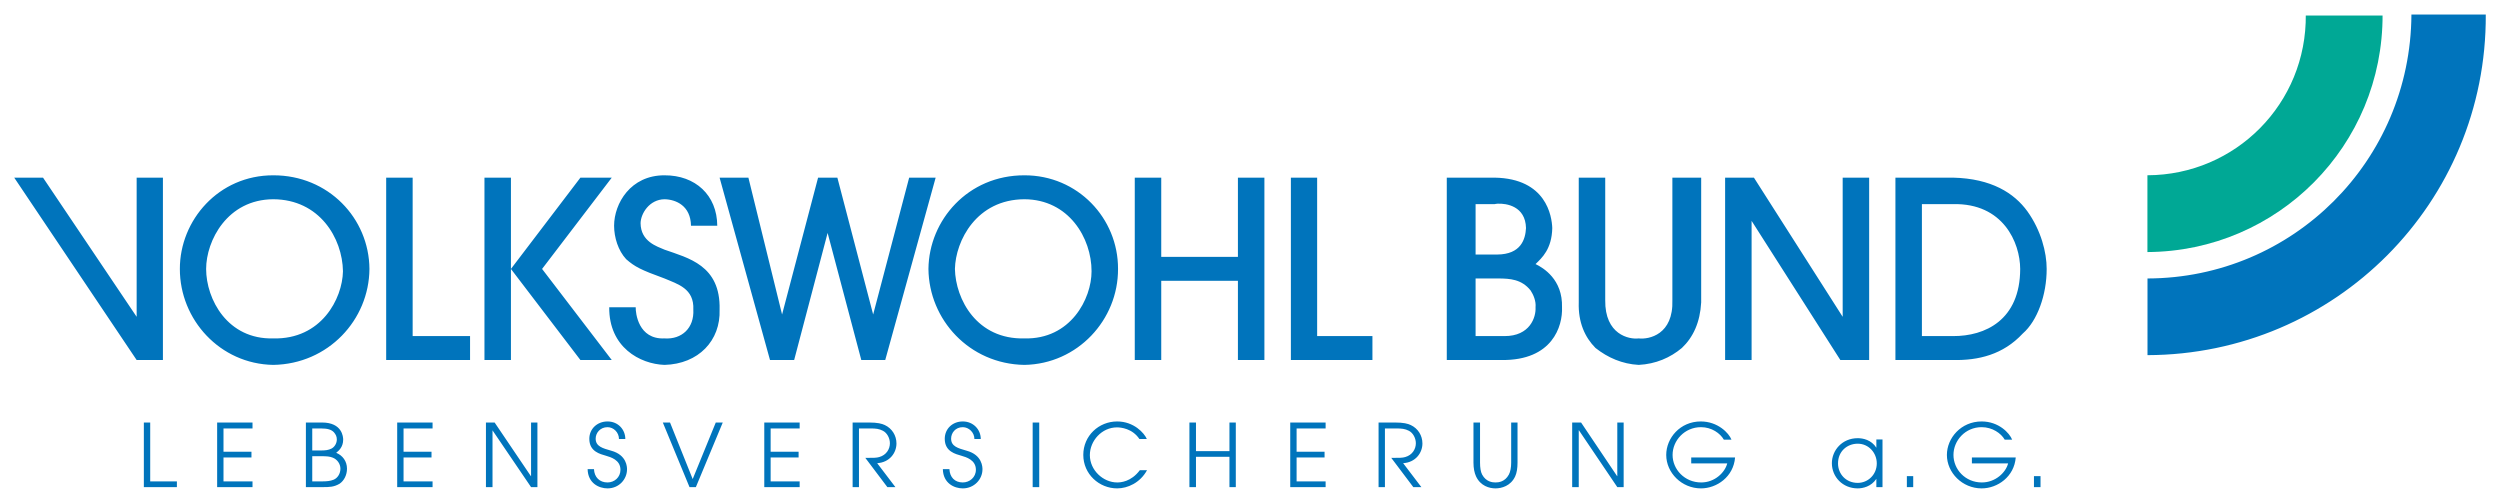
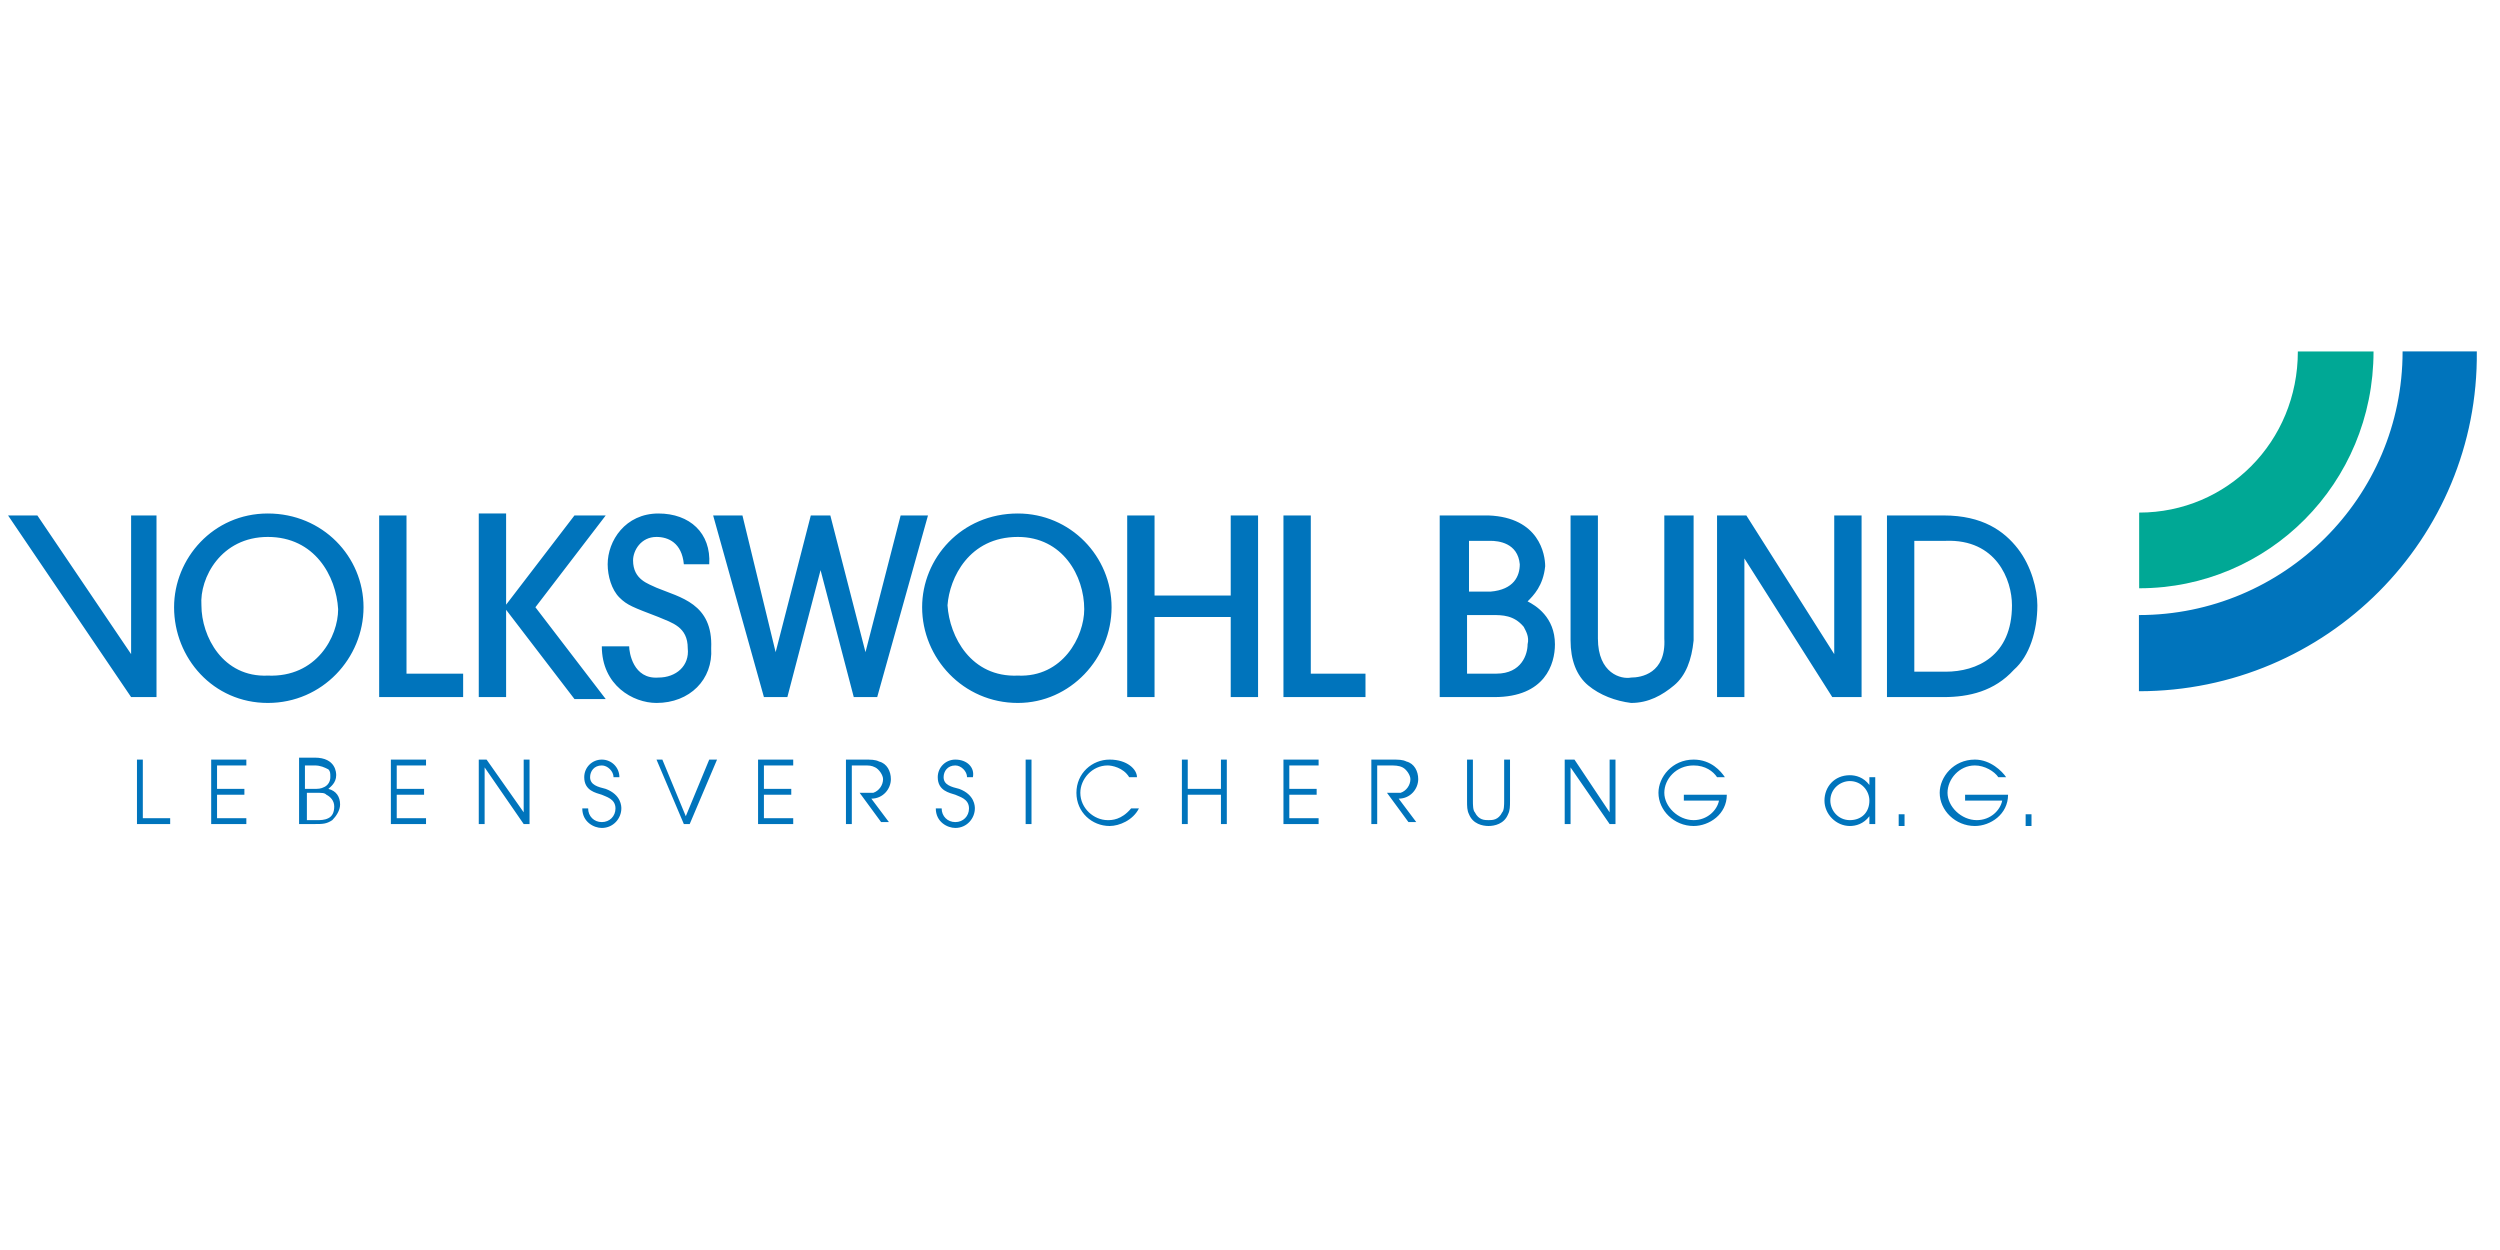
- <svg xmlns="http://www.w3.org/2000/svg" version="1.0" width="1024" height="206" viewBox="-2.097 -2.097 368.82 74.101" id="svg2675">
-   <defs id="defs2677">
-     <clipPath id="clipPath2622">
-       <path d="M 274.477,814.404 L 566.097,814.404 L 566.097,754.003 L 274.477,754.003 L 274.477,814.404 z" id="path2624" />
-     </clipPath>
-   </defs>
-   <g transform="translate(-192.6872,-497.4091)" id="layer1">
-     <path d="M 546.343,497.409 C 546.223,518.987 528.861,536.29 507.406,536.347 L 507.406,547.659 C 535.066,547.569 557.455,525.192 557.312,497.409 L 546.343,497.409 z M 230.906,521.128 C 222.852,521.108 217.111,527.752 217.125,534.94 C 217.111,542.405 223.033,548.967 230.906,549.097 C 239.03,548.967 245.042,542.442 245.093,534.94 C 245.042,527.463 239.03,521.108 230.906,521.128 z M 288.625,521.128 C 283.623,521.108 281.19,525.282 281.187,528.565 C 281.19,530.288 281.781,532.228 282.968,533.503 C 284.247,534.622 285.111,535.069 288.625,536.347 C 290.552,537.173 293.02,537.817 292.875,540.94 C 293.02,543.657 291.168,545.364 288.625,545.19 C 284.748,545.364 284.347,541.417 284.375,540.597 L 280.468,540.597 C 280.417,546.497 285.002,548.967 288.625,549.097 C 293.635,548.967 296.918,545.507 296.75,540.94 C 296.918,534.372 292.076,533.325 288.625,532.097 C 287.541,531.622 285.118,530.919 285.093,528.19 C 285.118,526.784 286.381,524.689 288.625,524.659 C 290.298,524.689 292.486,525.609 292.531,528.565 L 296.406,528.565 C 296.383,524.049 293.163,521.108 288.625,521.128 z M 341.718,521.128 C 333.396,521.108 327.632,527.752 327.562,534.94 C 327.632,542.405 333.577,548.967 341.718,549.097 C 349.573,548.967 355.565,542.442 355.531,534.94 C 355.565,527.463 349.573,521.108 341.718,521.128 z M 192.687,521.472 L 210.75,548.378 L 214.625,548.378 L 214.625,521.472 L 210.75,521.472 L 210.75,542.003 L 196.937,521.472 L 192.687,521.472 z M 247.562,521.472 L 247.562,548.378 L 259.937,548.378 L 259.937,544.847 L 251.468,544.847 L 251.468,521.472 L 247.562,521.472 z M 262.062,521.472 L 262.062,548.378 L 265.968,548.378 L 265.968,534.94 L 265.968,521.472 L 262.062,521.472 z M 265.968,534.94 L 276.218,548.378 L 280.843,548.378 L 270.562,534.94 L 280.843,521.472 L 276.218,521.472 L 265.968,534.94 z M 296.75,521.472 L 304.187,548.378 L 307.75,548.378 L 312.687,529.628 L 317.656,548.378 L 321.187,548.378 L 328.625,521.472 L 324.718,521.472 L 319.406,541.659 L 314.125,521.472 L 311.281,521.472 L 305.968,541.659 L 301,521.472 L 296.75,521.472 z M 358,521.472 L 358,548.378 L 361.906,548.378 L 361.906,536.69 L 373.218,536.69 L 373.218,548.378 L 377.125,548.378 L 377.125,521.472 L 373.218,521.472 L 373.218,533.159 L 361.906,533.159 L 361.906,521.472 L 358,521.472 z M 381.031,521.472 L 381.031,548.378 L 393.062,548.378 L 393.062,544.847 L 384.906,544.847 L 384.906,521.472 L 381.031,521.472 z M 404.031,521.472 L 404.031,548.378 L 412.156,548.378 C 419.598,548.449 421.147,543.412 421.031,540.597 C 421.147,536.485 418.268,534.775 417.125,534.222 C 418.051,533.325 419.53,532.019 419.593,528.909 C 419.53,527.158 418.728,521.605 411.093,521.472 L 404.031,521.472 z M 423.5,521.472 L 423.5,539.878 C 423.405,542.822 424.41,545.028 425.968,546.597 C 427.783,548.037 429.927,548.967 432.343,549.097 C 434.86,548.967 437.002,548.037 438.718,546.597 C 440.376,545.028 441.403,542.822 441.562,539.878 L 441.562,521.472 L 437.312,521.472 L 437.312,539.534 C 437.485,544.647 433.843,545.364 432.343,545.19 C 430.943,545.364 427.333,544.647 427.406,539.534 L 427.406,521.472 L 423.5,521.472 z M 445.093,521.472 L 445.093,548.378 L 449,548.378 L 449,527.847 L 462.093,548.378 L 466.343,548.378 L 466.343,521.472 L 462.437,521.472 L 462.437,542.003 L 449.343,521.472 L 445.093,521.472 z M 470.218,521.472 L 470.218,548.378 L 478.718,548.378 C 482.448,548.449 486.09,547.602 489,544.472 C 491.167,542.597 492.538,538.743 492.531,534.94 C 492.538,532.504 491.692,529.235 489.687,526.44 C 487.738,523.757 484.407,521.605 478.718,521.472 L 470.218,521.472 z M 230.906,524.659 C 237.723,524.689 241.111,530.389 241.187,535.284 C 241.111,539.348 237.977,545.364 230.906,545.19 C 224.158,545.364 221.008,539.43 221,534.94 C 221.008,530.763 224.122,524.689 230.906,524.659 z M 341.718,524.659 C 348.268,524.689 351.633,530.389 351.625,535.284 C 351.633,539.348 348.522,545.364 341.718,545.19 C 334.702,545.364 331.562,539.43 331.468,534.94 C 331.562,530.763 334.666,524.689 341.718,524.659 z M 411.531,525.315 C 412.804,525.252 415.643,525.664 415.718,528.909 C 415.632,530.567 414.977,532.792 411.468,532.815 L 408.281,532.815 L 408.281,525.378 L 411.093,525.378 C 411.2,525.357 411.349,525.324 411.531,525.315 z M 474.125,525.378 L 478.718,525.378 C 486.111,525.208 488.608,531.053 488.625,534.94 C 488.608,542.515 483.427,544.867 478.718,544.847 L 474.125,544.847 L 474.125,525.378 z M 408.281,536.347 L 411.812,536.347 C 413.262,536.374 415.066,536.422 416.406,538.128 C 416.808,538.743 417.217,539.677 417.125,540.597 C 417.217,542.034 416.318,544.867 412.531,544.847 L 408.281,544.847 L 408.281,536.347 z M 280.218,557.44 C 278.71,557.44 277.531,558.519 277.531,560.003 C 277.531,561.899 279.135,562.245 280,562.503 C 280.643,562.697 282.125,563.095 282.125,564.565 C 282.125,565.687 281.225,566.44 280.218,566.44 C 279.046,566.44 278.27,565.67 278.218,564.472 L 277.281,564.472 C 277.321,566.573 278.981,567.315 280.218,567.315 C 281.908,567.315 283.093,565.973 283.093,564.503 C 283.093,564.219 283.096,562.384 280.75,561.753 C 279.498,561.39 278.468,561.132 278.468,559.972 C 278.468,559.147 279.122,558.284 280.218,558.284 C 281.121,558.284 281.906,559.065 281.906,560.034 L 282.843,560.034 C 282.843,558.64 281.78,557.44 280.218,557.44 z M 332.625,557.44 C 331.117,557.44 329.968,558.519 329.968,560.003 C 329.968,561.899 331.572,562.245 332.437,562.503 C 333.081,562.697 334.562,563.095 334.562,564.565 C 334.562,565.687 333.631,566.44 332.625,566.44 C 331.452,566.44 330.707,565.67 330.656,564.472 L 329.687,564.472 C 329.726,566.573 331.388,567.315 332.625,567.315 C 334.315,567.315 335.531,565.973 335.531,564.503 C 335.531,564.219 335.533,562.384 333.187,561.753 C 331.937,561.39 330.906,561.132 330.906,559.972 C 330.906,559.147 331.53,558.284 332.625,558.284 C 333.528,558.284 334.343,559.065 334.343,560.034 L 335.281,560.034 C 335.281,558.64 334.186,557.44 332.625,557.44 z M 355.406,557.44 C 352.685,557.44 350.406,559.554 350.406,562.378 C 350.406,565.202 352.737,567.315 355.406,567.315 C 356.94,567.315 358.792,566.498 359.812,564.628 L 358.75,564.628 C 357.448,566.369 355.882,566.44 355.406,566.44 C 353.342,566.44 351.375,564.639 351.375,562.409 C 351.375,560.282 353.143,558.315 355.375,558.315 C 355.955,558.315 357.643,558.474 358.687,560.034 L 359.781,560.034 C 359.407,559.145 357.855,557.44 355.406,557.44 z M 441.5,557.44 C 438.443,557.44 436.406,559.902 436.406,562.378 C 436.406,565.008 438.682,567.315 441.531,567.315 C 443.877,567.315 446.343,565.59 446.562,562.753 L 440.093,562.753 L 440.093,563.628 L 445.406,563.628 C 445.072,564.957 443.586,566.44 441.562,566.44 C 439.112,566.44 437.343,564.505 437.343,562.378 C 437.343,560.25 439.12,558.284 441.531,558.284 C 443.117,558.284 444.363,559.188 444.906,560.128 L 446.031,560.128 C 445.658,559.162 444.027,557.44 441.5,557.44 z M 482.937,557.44 C 479.881,557.44 477.812,559.902 477.812,562.378 C 477.812,565.008 480.087,567.315 482.937,567.315 C 485.283,567.315 487.75,565.59 487.968,562.753 L 481.5,562.753 L 481.5,563.628 L 486.843,563.628 C 486.51,564.957 484.992,566.44 482.968,566.44 C 480.518,566.44 478.781,564.505 478.781,562.378 C 478.781,560.25 480.526,558.284 482.937,558.284 C 484.522,558.284 485.802,559.188 486.343,560.128 L 487.437,560.128 C 487.063,559.162 485.466,557.44 482.937,557.44 z M 211.812,557.597 L 211.812,567.128 L 216.687,567.128 L 216.687,566.284 L 212.75,566.284 L 212.75,557.597 L 211.812,557.597 z M 222.625,557.597 L 222.625,567.128 L 227.843,567.128 L 227.843,566.284 L 223.562,566.284 L 223.562,562.753 L 227.687,562.753 L 227.687,561.909 L 223.562,561.909 L 223.562,558.472 L 227.843,558.472 L 227.843,557.597 L 222.625,557.597 z M 235.718,557.597 L 235.718,567.128 L 238.093,567.128 C 239.215,567.14 239.875,567.104 240.687,566.628 C 241.358,566.177 241.781,565.325 241.781,564.409 C 241.781,563.313 241.141,562.453 240.187,562.065 C 240.522,561.795 241.218,561.25 241.218,560.128 C 241.218,559.742 241.097,557.597 238.093,557.597 L 235.718,557.597 z M 249.187,557.597 L 249.187,567.128 L 254.406,567.128 L 254.406,566.284 L 250.125,566.284 L 250.125,562.753 L 254.25,562.753 L 254.25,561.909 L 250.125,561.909 L 250.125,558.472 L 254.406,558.472 L 254.406,557.597 L 249.187,557.597 z M 262.281,557.597 L 262.281,567.128 L 263.25,567.128 L 263.25,558.753 L 268.937,567.128 L 269.875,567.128 L 269.875,557.597 L 268.937,557.597 L 268.937,565.503 L 268.906,565.503 L 263.562,557.597 L 262.281,557.597 z M 288.375,557.597 L 292.312,567.128 L 293.25,567.128 L 297.218,557.597 L 296.187,557.597 L 292.781,565.94 L 289.437,557.597 L 288.375,557.597 z M 303.343,557.597 L 303.343,567.128 L 308.562,567.128 L 308.562,566.284 L 304.281,566.284 L 304.281,562.753 L 308.406,562.753 L 308.406,561.909 L 304.281,561.909 L 304.281,558.472 L 308.562,558.472 L 308.562,557.597 L 303.343,557.597 z M 316.375,557.597 L 316.375,567.128 L 317.312,567.128 L 317.312,558.472 L 319,558.472 C 319.8,558.472 320.276,558.518 320.843,558.815 C 321.462,559.125 321.875,559.91 321.875,560.659 C 321.875,561.51 321.357,562.393 320.312,562.69 C 319.887,562.818 319.462,562.815 318.25,562.815 L 321.5,567.128 L 322.687,567.128 L 320,563.597 C 321.843,563.482 322.843,562.07 322.843,560.69 C 322.843,559.517 322.195,558.474 321.125,557.972 C 320.687,557.765 320.057,557.597 318.781,557.597 L 316.375,557.597 z M 342.937,557.597 L 342.937,567.128 L 343.906,567.128 L 343.906,557.597 L 342.937,557.597 z M 366.062,557.597 L 366.062,567.128 L 367.031,567.128 L 367.031,562.659 L 371.968,562.659 L 371.968,567.128 L 372.906,567.128 L 372.906,557.597 L 371.968,557.597 L 371.968,561.815 L 367.031,561.815 L 367.031,557.597 L 366.062,557.597 z M 380.937,557.597 L 380.937,567.128 L 386.156,567.128 L 386.156,566.284 L 381.875,566.284 L 381.875,562.753 L 386,562.753 L 386,561.909 L 381.875,561.909 L 381.875,558.472 L 386.156,558.472 L 386.156,557.597 L 380.937,557.597 z M 393.968,557.597 L 393.968,567.128 L 394.906,567.128 L 394.906,558.472 L 396.562,558.472 C 397.361,558.472 397.87,558.518 398.437,558.815 C 399.055,559.125 399.468,559.91 399.468,560.659 C 399.468,561.51 398.95,562.393 397.906,562.69 C 397.48,562.818 397.056,562.815 395.843,562.815 L 399.093,567.128 L 400.281,567.128 L 397.593,563.597 C 399.437,563.482 400.437,562.07 400.437,560.69 C 400.437,559.517 399.788,558.474 398.718,557.972 C 398.281,557.765 397.651,557.597 396.375,557.597 L 393.968,557.597 z M 407.968,557.597 L 407.968,563.534 C 407.968,564.334 408.111,565.032 408.343,565.534 C 409.001,566.965 410.328,567.315 411.218,567.315 C 412.107,567.315 413.467,566.965 414.125,565.534 C 414.357,565.032 414.468,564.334 414.468,563.534 L 414.468,557.597 L 413.531,557.597 L 413.531,563.534 C 413.531,564.232 413.408,564.883 413.187,565.284 C 412.608,566.354 411.668,566.44 411.218,566.44 C 410.767,566.44 409.83,566.354 409.25,565.284 C 409.031,564.883 408.937,564.232 408.937,563.534 L 408.937,557.597 L 407.968,557.597 z M 422.531,557.597 L 422.531,567.128 L 423.5,567.128 L 423.5,558.753 L 423.531,558.753 L 429.187,567.128 L 430.125,567.128 L 430.125,557.597 L 429.187,557.597 L 429.187,565.503 L 429.156,565.503 L 423.843,557.597 L 422.531,557.597 z M 236.656,558.472 L 237.937,558.472 C 238.917,558.472 239.501,558.64 239.875,559.065 C 240.121,559.363 240.281,559.659 240.281,560.097 C 240.281,560.664 239.951,561.208 239.5,561.44 C 239.036,561.672 238.622,561.722 237.875,561.722 L 236.656,561.722 L 236.656,558.472 z M 464.656,559.909 C 462.346,559.909 460.843,561.714 460.843,563.597 C 460.843,565.623 462.437,567.315 464.656,567.315 C 465.39,567.315 466.631,567.068 467.406,565.909 L 467.406,567.128 L 468.312,567.128 L 468.312,560.097 L 467.406,560.097 L 467.406,561.315 C 466.657,560.142 465.416,559.909 464.656,559.909 z M 464.656,560.722 C 466.281,560.722 467.468,562.082 467.468,563.628 C 467.468,565.279 466.177,566.503 464.656,566.503 C 462.927,566.503 461.75,565.2 461.75,563.628 C 461.75,561.835 463.108,560.722 464.656,560.722 z M 236.656,562.565 L 237.843,562.565 C 238.861,562.565 239.236,562.604 239.687,562.784 C 240.318,563.029 240.812,563.675 240.812,564.409 C 240.812,565.133 240.405,565.789 239.812,566.034 C 239.296,566.24 238.8,566.284 238,566.284 L 236.656,566.284 L 236.656,562.565 z M 471.906,565.503 L 471.906,567.128 L 472.843,567.128 L 472.843,565.503 L 471.906,565.503 z M 490.656,565.503 L 490.656,567.128 L 491.625,567.128 L 491.625,565.503 L 490.656,565.503 z" id="path2486" style="fill:#0074bc;fill-opacity:1;fill-rule:nonzero;stroke:none" />
-     <g transform="matrix(1.25,0,0,-1.25,-150.3128,1515.565)" id="g2618">
-       <g clip-path="url(#clipPath2622)" id="g2620">
-         <g transform="translate(553.92,814.529)" id="g2626">
-           <path d="M 0,0 C 0.064,-15.474 -12.378,-27.958 -27.754,-28.037 L -27.754,-18.974 C -17.351,-18.941 -8.941,-10.5 -9.063,0 L 0,0" id="path2628" style="fill:#00a895;fill-opacity:1;fill-rule:nonzero;stroke:none" />
+ <svg xmlns="http://www.w3.org/2000/svg" xmlns:xlink="http://www.w3.org/1999/xlink" version="1.1" id="svg2675" x="0px" y="0px" viewBox="0 0 128 64" style="enable-background:new 0 0 128 64;" xml:space="preserve">
+   <style type="text/css">
+ 	.st0{fill:#0074BC;}
+ 	.st1{clip-path:url(#SVGID_00000111912371823391128010000011678038422063074722_);}
+ 	.st2{fill:#00A895;}
+ </style>
+   <g id="layer1" transform="translate(-192.6872,-497.4091)">
+     <path id="path2486" class="st0" d="M315.7,515.4c0,7.5-6.1,13.5-13.5,13.5v3.9c9.6,0,17.4-7.8,17.3-17.4H315.7z M206.4,523.7   c-2.8,0-4.8,2.3-4.8,4.8c0,2.6,2,4.9,4.8,4.9c2.8,0,4.9-2.3,4.9-4.9C211.3,525.9,209.2,523.7,206.4,523.7z M226.4,523.7   c-1.7,0-2.6,1.4-2.6,2.6c0,0.6,0.2,1.3,0.6,1.7c0.4,0.4,0.7,0.5,2,1c0.7,0.3,1.5,0.5,1.5,1.6c0.1,0.9-0.6,1.5-1.5,1.5   c-1.3,0.1-1.5-1.3-1.5-1.6h-1.4c0,2,1.6,2.9,2.8,2.9c1.7,0,2.9-1.2,2.8-2.8c0.1-2.3-1.6-2.6-2.8-3.1c-0.4-0.2-1.2-0.4-1.2-1.4   c0-0.5,0.4-1.2,1.2-1.2c0.6,0,1.3,0.3,1.4,1.4h1.3C229.1,524.7,228,523.7,226.4,523.7z M244.8,523.7c-2.9,0-4.9,2.3-4.9,4.8   c0,2.6,2.1,4.9,4.9,4.9c2.7,0,4.8-2.3,4.8-4.9C249.6,525.9,247.5,523.7,244.8,523.7z M193.1,523.8l6.3,9.3h1.3v-9.3h-1.3v7.1   l-4.8-7.1H193.1z M212.1,523.8v9.3h4.3v-1.2h-2.9v-8.1H212.1z M217.2,523.8v9.3h1.4v-4.7v-4.7H217.2z M218.5,528.5l3.6,4.7h1.6   l-3.6-4.7l3.6-4.7h-1.6L218.5,528.5z M229.2,523.8l2.6,9.3h1.2l1.7-6.5l1.7,6.5h1.2l2.6-9.3h-1.4l-1.8,7l-1.8-7h-1l-1.8,7l-1.7-7   H229.2z M250.4,523.8v9.3h1.4v-4.1h3.9v4.1h1.4v-9.3h-1.4v4.1h-3.9v-4.1H250.4z M258.4,523.8v9.3h4.2v-1.2h-2.8v-8.1H258.4z    M266.4,523.8v9.3h2.8c2.6,0,3.1-1.7,3.1-2.7c0-1.4-1-2-1.4-2.2c0.3-0.3,0.8-0.8,0.9-1.8c0-0.6-0.3-2.5-2.9-2.6H266.4z    M273.1,523.8v6.4c0,1,0.3,1.8,0.9,2.3c0.6,0.5,1.4,0.8,2.2,0.9c0.9,0,1.6-0.4,2.2-0.9c0.6-0.5,0.9-1.3,1-2.3v-6.4h-1.5v6.3   c0.1,1.8-1.2,2-1.7,2c-0.5,0.1-1.7-0.2-1.7-2v-6.3H273.1z M280.6,523.8v9.3h1.4V526l4.5,7.1h1.5v-9.3h-1.4v7.1l-4.5-7.1H280.6z    M289.3,523.8v9.3h2.9c1.3,0,2.6-0.3,3.6-1.4c0.8-0.7,1.2-2,1.2-3.3c0-0.8-0.3-2-1-2.9c-0.7-0.9-1.8-1.7-3.8-1.7H289.3z    M206.4,524.9c2.4,0,3.5,2,3.6,3.7c0,1.4-1.1,3.5-3.6,3.4c-2.3,0.1-3.4-2-3.4-3.6C202.9,527,204,524.9,206.4,524.9z M244.8,524.9   c2.3,0,3.4,2,3.4,3.7c0,1.4-1.1,3.5-3.4,3.4c-2.4,0.1-3.5-2-3.6-3.6C241.3,527,242.3,524.9,244.8,524.9z M269,525.1   c0.4,0,1.4,0.1,1.5,1.2c0,0.6-0.3,1.3-1.5,1.4h-1.1v-2.6h1C268.9,525.1,268.9,525.1,269,525.1z M290.7,525.1h1.6   c2.6-0.1,3.4,2,3.4,3.3c0,2.6-1.8,3.4-3.4,3.4h-1.6V525.1z M267.9,528.9h1.2c0.5,0,1.1,0,1.6,0.6c0.1,0.2,0.3,0.5,0.2,0.9   c0,0.5-0.3,1.5-1.6,1.5h-1.5V528.9z M223.5,536.3c-0.5,0-0.9,0.4-0.9,0.9c0,0.7,0.6,0.8,0.9,0.9c0.2,0.1,0.7,0.2,0.7,0.7   c0,0.4-0.3,0.7-0.7,0.7c-0.4,0-0.7-0.3-0.7-0.7h-0.3c0,0.7,0.6,1,1,1c0.6,0,1-0.5,1-1c0-0.1,0-0.7-0.8-1c-0.4-0.1-0.8-0.2-0.8-0.6   c0-0.3,0.2-0.6,0.6-0.6c0.3,0,0.6,0.3,0.6,0.6h0.3C224.4,536.7,224,536.3,223.5,536.3z M241.6,536.3c-0.5,0-0.9,0.4-0.9,0.9   c0,0.7,0.6,0.8,0.9,0.9c0.2,0.1,0.7,0.2,0.7,0.7c0,0.4-0.3,0.7-0.7,0.7c-0.4,0-0.7-0.3-0.7-0.7h-0.3c0,0.7,0.6,1,1,1   c0.6,0,1-0.5,1-1c0-0.1,0-0.7-0.8-1c-0.4-0.1-0.8-0.2-0.8-0.6c0-0.3,0.2-0.6,0.6-0.6c0.3,0,0.6,0.3,0.6,0.6h0.3   C242.6,536.7,242.2,536.3,241.6,536.3z M249.5,536.3c-0.9,0-1.7,0.7-1.7,1.7c0,1,0.8,1.7,1.7,1.7c0.5,0,1.2-0.3,1.5-0.9h-0.4   c-0.5,0.6-1,0.6-1.2,0.6c-0.7,0-1.4-0.6-1.4-1.4c0-0.7,0.6-1.4,1.4-1.4c0.2,0,0.8,0.1,1.1,0.6h0.4   C250.9,536.8,250.4,536.3,249.5,536.3z M279.4,536.3c-1.1,0-1.8,0.9-1.8,1.7c0,0.9,0.8,1.7,1.8,1.7c0.8,0,1.7-0.6,1.7-1.6h-2.2v0.3   h1.8c-0.1,0.5-0.6,1-1.3,1c-0.8,0-1.5-0.7-1.5-1.4s0.6-1.4,1.5-1.4c0.6,0,1,0.3,1.2,0.6h0.4C280.8,536.9,280.3,536.3,279.4,536.3z    M293.8,536.3c-1.1,0-1.8,0.9-1.8,1.7c0,0.9,0.8,1.7,1.8,1.7c0.8,0,1.7-0.6,1.7-1.6h-2.2v0.3h1.9c-0.1,0.5-0.6,1-1.3,1   c-0.8,0-1.5-0.7-1.5-1.4s0.6-1.4,1.4-1.4c0.5,0,1,0.3,1.2,0.6h0.4C295.2,536.9,294.6,536.3,293.8,536.3z M199.7,536.3v3.3h1.7v-0.3   h-1.4v-3H199.7z M203.5,536.3v3.3h1.8v-0.3h-1.5v-1.2h1.4v-0.3h-1.4v-1.2h1.5v-0.3H203.5z M208,536.3v3.3h0.8c0.4,0,0.6,0,0.9-0.2   c0.2-0.2,0.4-0.5,0.4-0.8c0-0.4-0.2-0.7-0.6-0.8c0.1-0.1,0.4-0.3,0.4-0.7c0-0.1,0-0.9-1.1-0.9H208z M212.7,536.3v3.3h1.8v-0.3H213   v-1.2h1.4v-0.3H213v-1.2h1.5v-0.3H212.7z M217.2,536.3v3.3h0.3v-2.9l2,2.9h0.3v-3.3h-0.3v2.7h0l-1.9-2.7H217.2z M226.3,536.3   l1.4,3.3h0.3l1.4-3.3H229l-1.2,2.9l-1.2-2.9H226.3z M231.5,536.3v3.3h1.8v-0.3h-1.5v-1.2h1.4v-0.3h-1.4v-1.2h1.5v-0.3H231.5z    M236,536.3v3.3h0.3v-3h0.6c0.3,0,0.4,0,0.6,0.1c0.2,0.1,0.4,0.4,0.4,0.6c0,0.3-0.2,0.6-0.5,0.7c-0.1,0-0.3,0-0.7,0l1.1,1.5h0.4   l-0.9-1.2c0.6,0,1-0.5,1-1c0-0.4-0.2-0.8-0.6-0.9c-0.2-0.1-0.4-0.1-0.8-0.1H236z M245.2,536.3v3.3h0.3v-3.3H245.2z M253.2,536.3   v3.3h0.3v-1.5h1.7v1.5h0.3v-3.3h-0.3v1.5h-1.7v-1.5H253.2z M258.4,536.3v3.3h1.8v-0.3h-1.5v-1.2h1.4v-0.3h-1.4v-1.2h1.5v-0.3H258.4   z M262.9,536.3v3.3h0.3v-3h0.6c0.3,0,0.5,0,0.7,0.1c0.2,0.1,0.4,0.4,0.4,0.6c0,0.3-0.2,0.6-0.5,0.7c-0.1,0-0.3,0-0.7,0l1.1,1.5h0.4   l-0.9-1.2c0.6,0,1-0.5,1-1c0-0.4-0.2-0.8-0.6-0.9c-0.2-0.1-0.4-0.1-0.8-0.1H262.9z M267.8,536.3v2.1c0,0.3,0,0.5,0.1,0.7   c0.2,0.5,0.7,0.6,1,0.6c0.3,0,0.8-0.1,1-0.6c0.1-0.2,0.1-0.4,0.1-0.7v-2.1h-0.3v2.1c0,0.2,0,0.5-0.1,0.6c-0.2,0.4-0.5,0.4-0.7,0.4   c-0.2,0-0.5,0-0.7-0.4c-0.1-0.1-0.1-0.4-0.1-0.6v-2.1H267.8z M272.8,536.3v3.3h0.3v-2.9h0l2,2.9h0.3v-3.3h-0.3v2.7h0l-1.8-2.7   H272.8z M208.4,536.6h0.4c0.3,0,0.5,0.1,0.7,0.2c0.1,0.1,0.1,0.2,0.1,0.4c0,0.2-0.1,0.4-0.3,0.5c-0.2,0.1-0.3,0.1-0.6,0.1h-0.4   V536.6z M287.4,537.1c-0.8,0-1.3,0.6-1.3,1.3c0,0.7,0.6,1.3,1.3,1.3c0.3,0,0.7-0.1,1-0.5v0.4h0.3v-2.4h-0.3v0.4   C288.1,537.2,287.7,537.1,287.4,537.1z M287.4,537.4c0.6,0,1,0.5,1,1c0,0.6-0.4,1-1,1c-0.6,0-1-0.5-1-1   C286.4,537.8,286.9,537.4,287.4,537.4z M208.4,538h0.4c0.4,0,0.5,0,0.6,0.1c0.2,0.1,0.4,0.3,0.4,0.6c0,0.3-0.1,0.5-0.3,0.6   c-0.2,0.1-0.4,0.1-0.6,0.1h-0.5V538z M289.9,539.1v0.6h0.3v-0.6H289.9z M296.4,539.1v0.6h0.3v-0.6H296.4z" />
+     <g id="g2618" transform="matrix(1.25,0,0,-1.25,-150.3128,1515.565)">
+       <g>
+         <defs>
+           <rect id="SVGID_1_" x="262.1" y="776.5" width="126.4" height="26.2" />
+         </defs>
+         <clipPath id="SVGID_00000031897122646446078480000017471718651280389817_">
+           <use xlink:href="#SVGID_1_" style="overflow:visible;" />
+         </clipPath>
+         <g id="g2620" style="clip-path:url(#SVGID_00000031897122646446078480000017471718651280389817_);">
+           <g id="g2626" transform="translate(553.92,814.529)">
+             <path id="path2628" class="st2" d="M-182.3-14.4c0-5.4-4.3-9.7-9.6-9.7v3.1c3.6,0,6.5,2.9,6.5,6.6H-182.3" />
+           </g>
+           <g id="g2630" transform="translate(566.097,814.529)">
+ 				</g>
        </g>
-         <g transform="translate(566.097,814.529)" id="g2630" />
      </g>
    </g>
  </g>
</svg>
